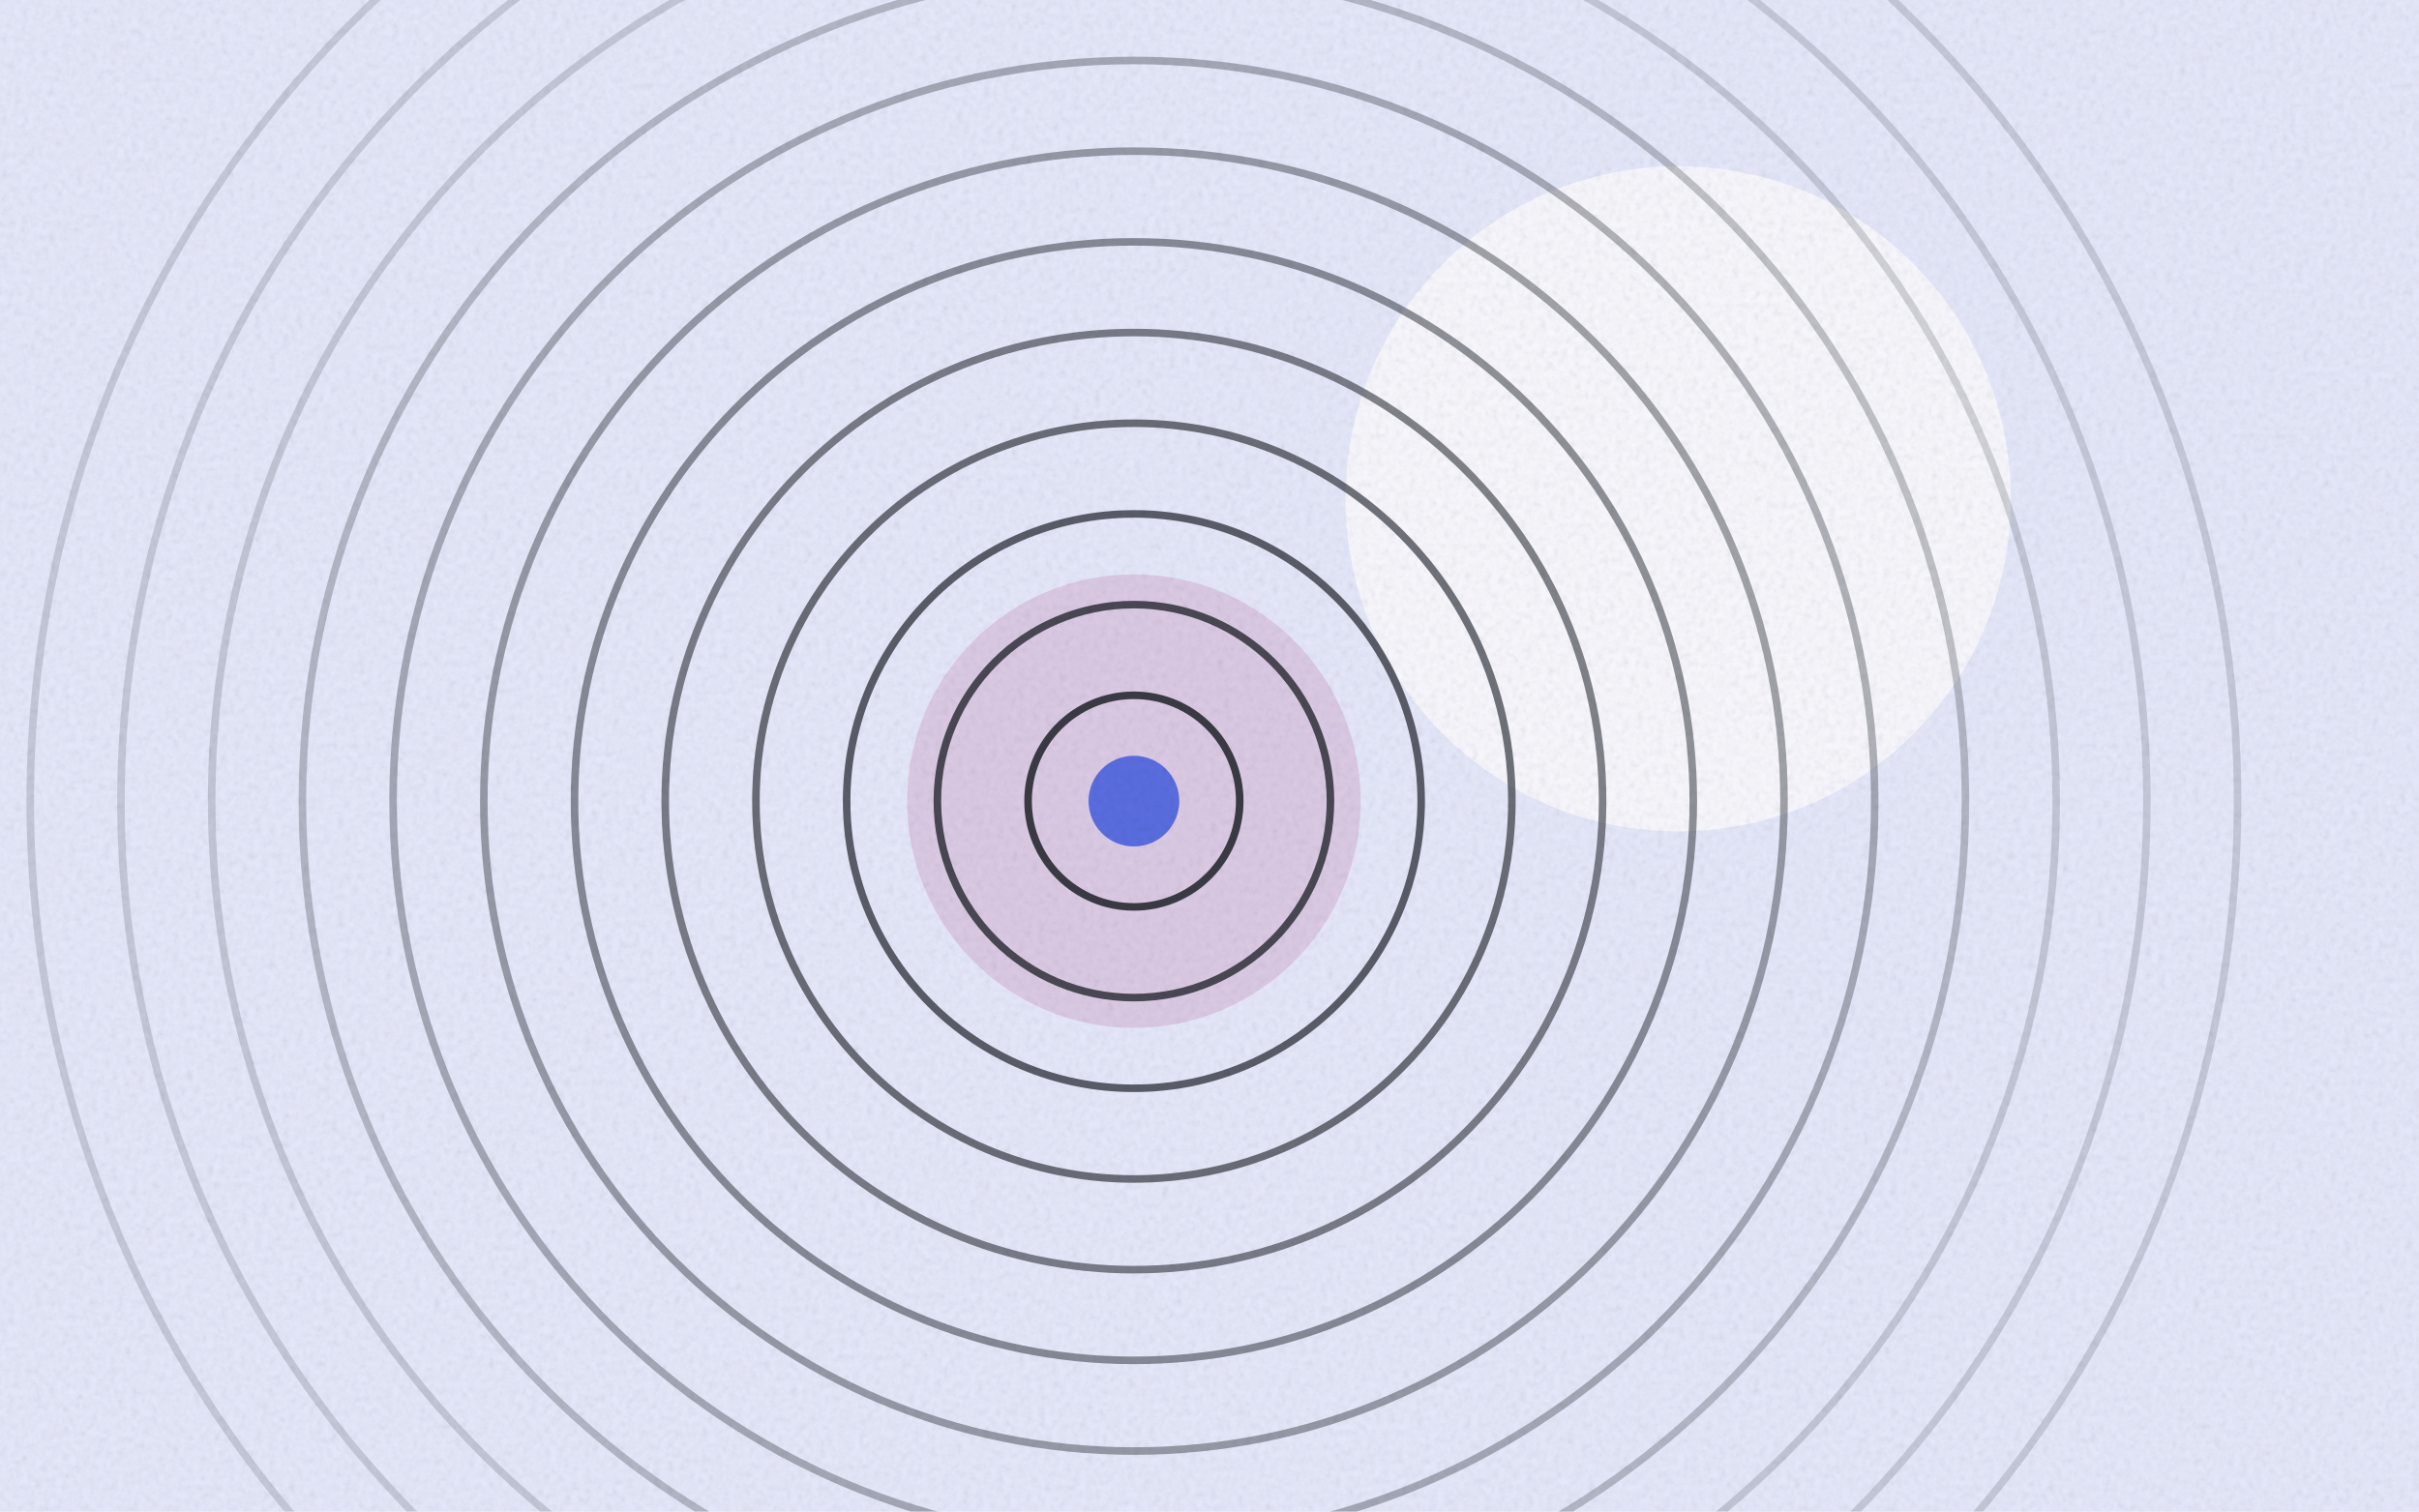
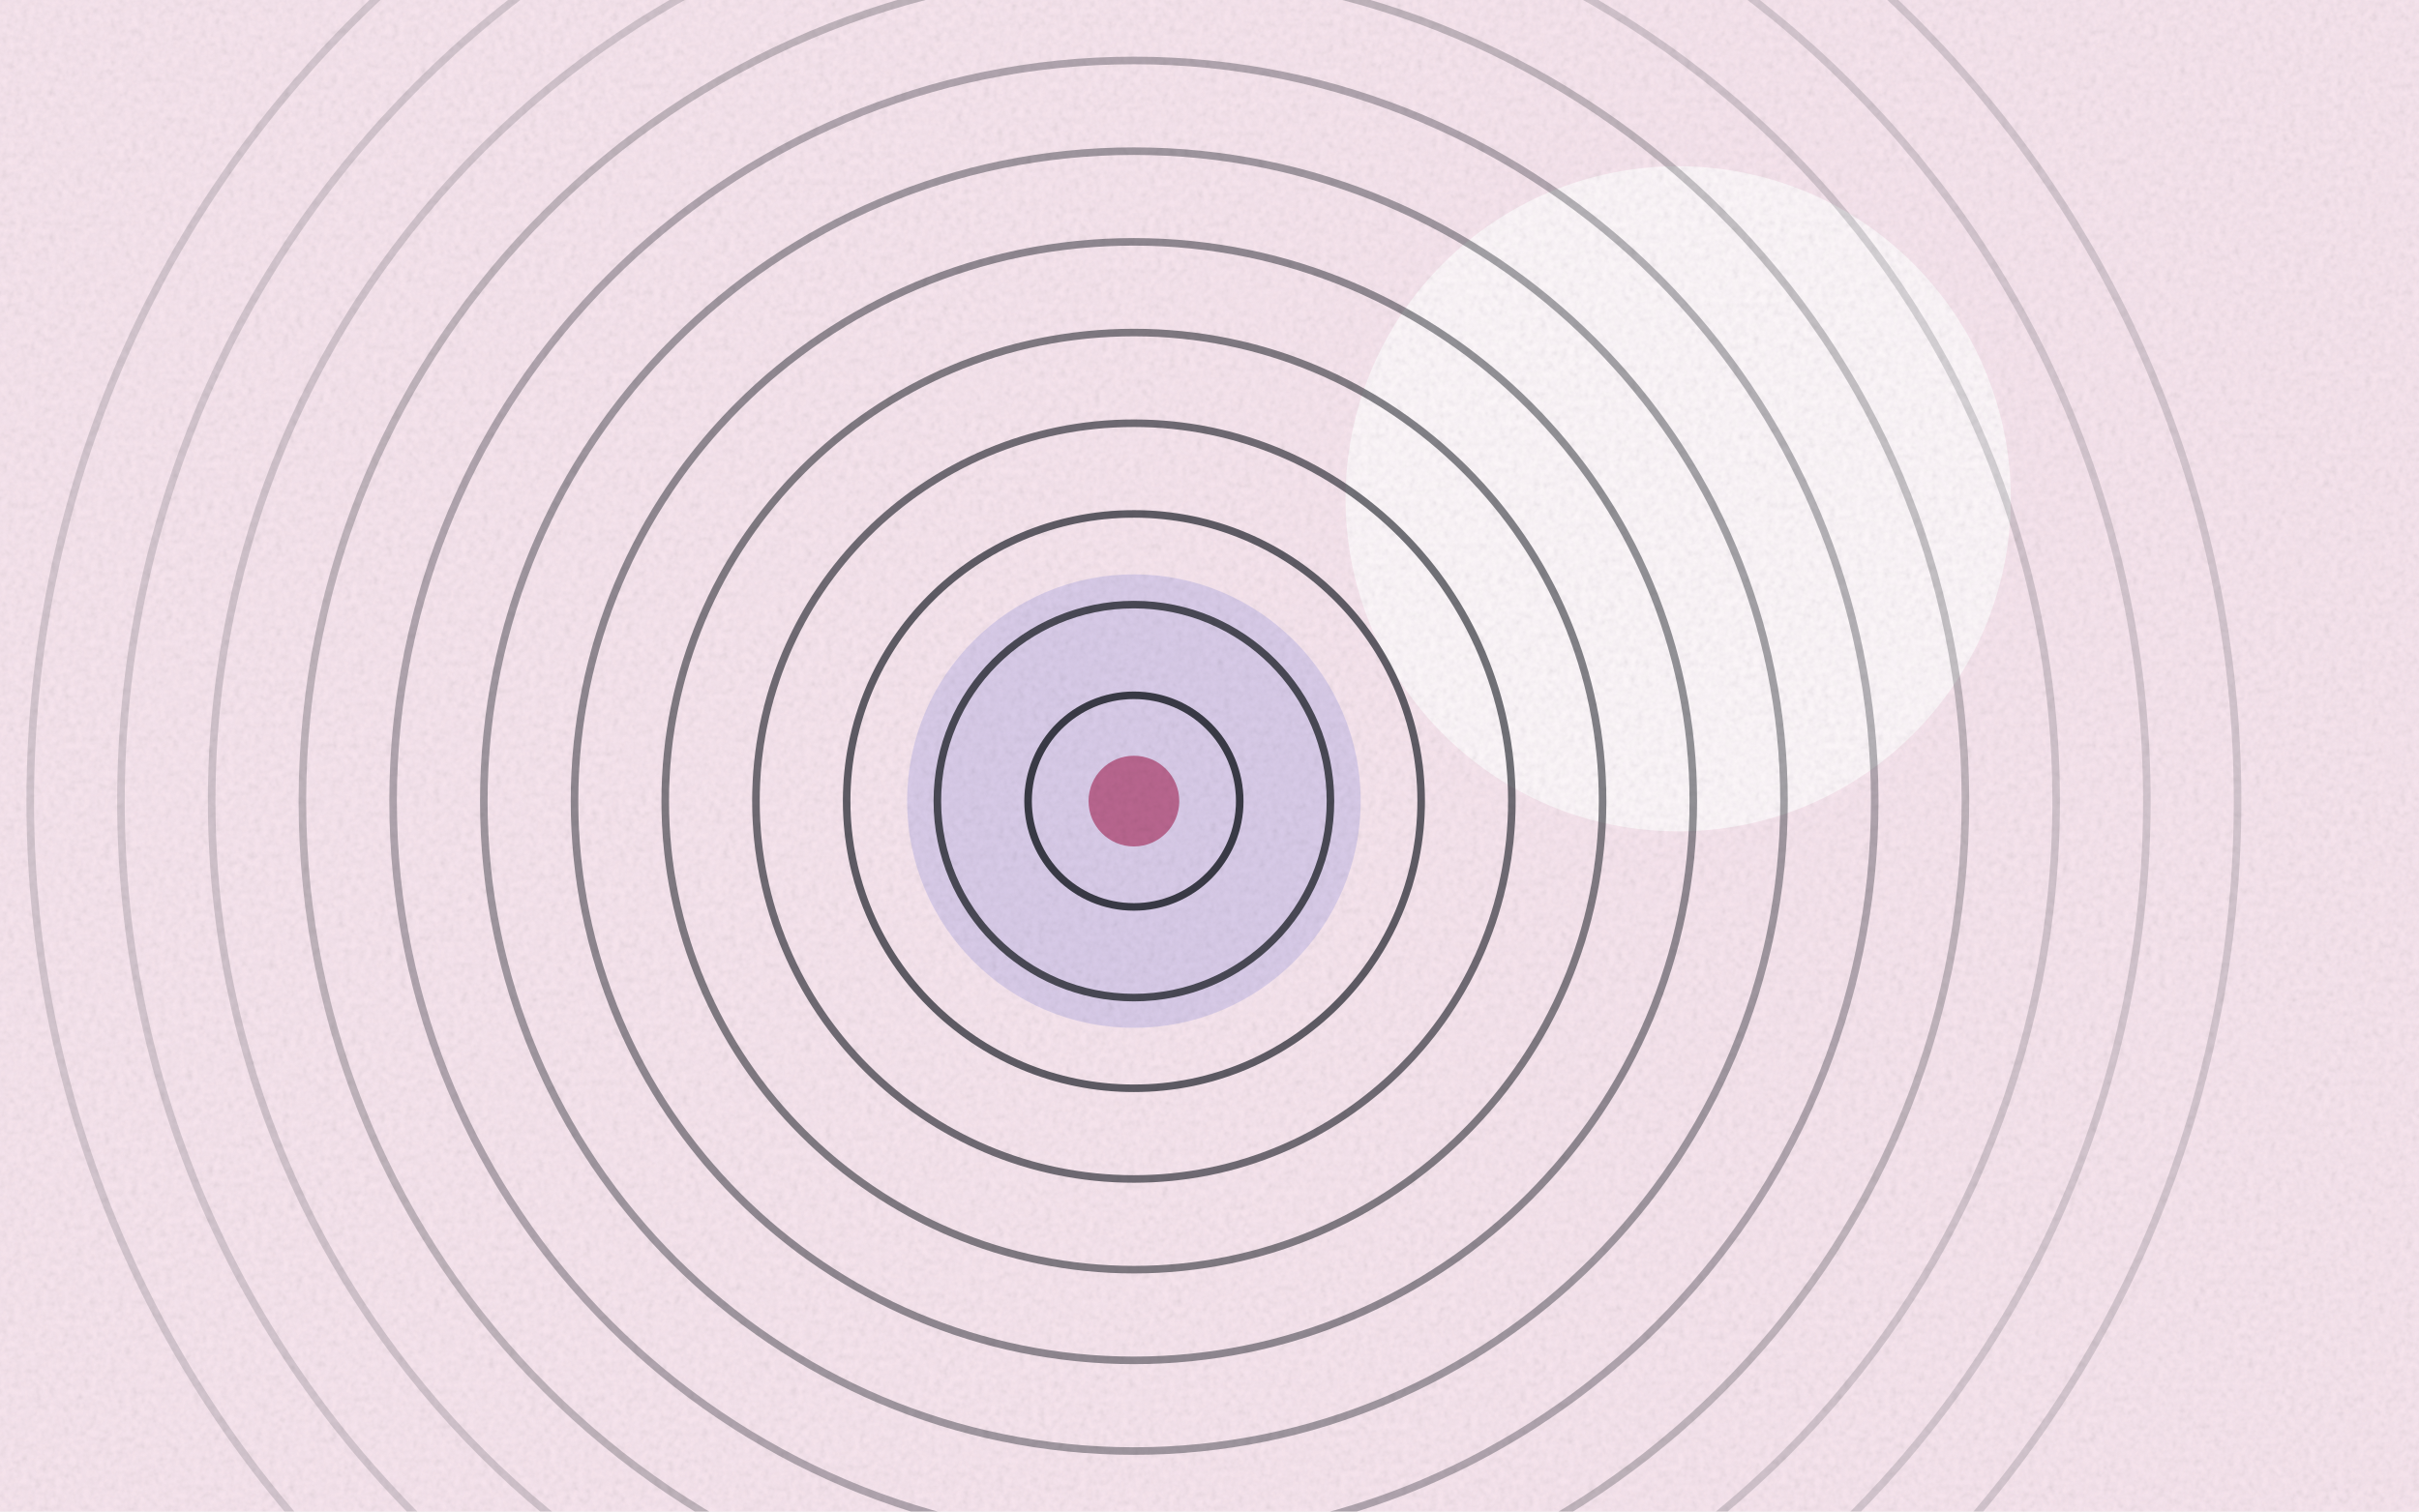
<svg xmlns="http://www.w3.org/2000/svg" viewBox="0 0 320 200" preserveAspectRatio="xMidYMid slice">
  <defs>
    <filter id="g" x="0" y="0" width="100%" height="100%">
      <feTurbulence type="fractalNoise" baseFrequency="1.1" numOctaves="2" stitchTiles="stitch" />
      <feColorMatrix type="saturate" values="0" />
      <feComponentTransfer>
        <feFuncA type="linear" slope="0.5" />
      </feComponentTransfer>
    </filter>
  </defs>
-   <rect width="320" height="200" fill="#e6e9fb" />
+   <rect width="320" height="200" fill="#f7e5ee" />
  <circle cx="222" cy="66" r="44" style="fill: #ffffff; fill-opacity: 0.7" />
-   <circle cx="150" cy="106" r="30" style="fill: #eac3d6; fill-opacity: 0.55; mix-blend-mode: multiply" />
+   <circle cx="150" cy="106" r="30" style="fill: #c7cef5; fill-opacity: 0.55; mix-blend-mode: multiply" />
  <circle cx="150" cy="106" r="14" style="fill: none; fill-opacity: 1; stroke: #1f232b; stroke-width: 1px; stroke-opacity: 0.85; vector-effect: non-scaling-stroke" />
  <circle cx="150" cy="106" r="26" style="fill: none; fill-opacity: 1; stroke: #1f232b; stroke-width: 1px; stroke-opacity: 0.775; vector-effect: non-scaling-stroke" />
  <circle cx="150" cy="106" r="38" style="fill: none; fill-opacity: 1; stroke: #1f232b; stroke-width: 1px; stroke-opacity: 0.7; vector-effect: non-scaling-stroke" />
  <circle cx="150" cy="106" r="50" style="fill: none; fill-opacity: 1; stroke: #1f232b; stroke-width: 1px; stroke-opacity: 0.625; vector-effect: non-scaling-stroke" />
  <circle cx="150" cy="106" r="62" style="fill: none; fill-opacity: 1; stroke: #1f232b; stroke-width: 1px; stroke-opacity: 0.55; vector-effect: non-scaling-stroke" />
  <circle cx="150" cy="106" r="74" style="fill: none; fill-opacity: 1; stroke: #1f232b; stroke-width: 1px; stroke-opacity: 0.475; vector-effect: non-scaling-stroke" />
  <circle cx="150" cy="106" r="86" style="fill: none; fill-opacity: 1; stroke: #1f232b; stroke-width: 1px; stroke-opacity: 0.4; vector-effect: non-scaling-stroke" />
  <circle cx="150" cy="106" r="98" style="fill: none; fill-opacity: 1; stroke: #1f232b; stroke-width: 1px; stroke-opacity: 0.325; vector-effect: non-scaling-stroke" />
  <circle cx="150" cy="106" r="110" style="fill: none; fill-opacity: 1; stroke: #1f232b; stroke-width: 1px; stroke-opacity: 0.25; vector-effect: non-scaling-stroke" />
  <circle cx="150" cy="106" r="122" style="fill: none; fill-opacity: 1; stroke: #1f232b; stroke-width: 1px; stroke-opacity: 0.175; vector-effect: non-scaling-stroke" />
  <circle cx="150" cy="106" r="134" style="fill: none; fill-opacity: 1; stroke: #1f232b; stroke-width: 1px; stroke-opacity: 0.16; vector-effect: non-scaling-stroke" />
  <circle cx="150" cy="106" r="146" style="fill: none; fill-opacity: 1; stroke: #1f232b; stroke-width: 1px; stroke-opacity: 0.16; vector-effect: non-scaling-stroke" />
-   <circle cx="150" cy="106" r="6" style="fill: #5b6ee1; fill-opacity: 1" />
+   <circle cx="150" cy="106" r="6" style="fill: #b9668f; fill-opacity: 1" />
  <rect width="320" height="200" filter="url(#g)" style="mix-blend-mode:multiply" opacity="0.4" />
</svg>
